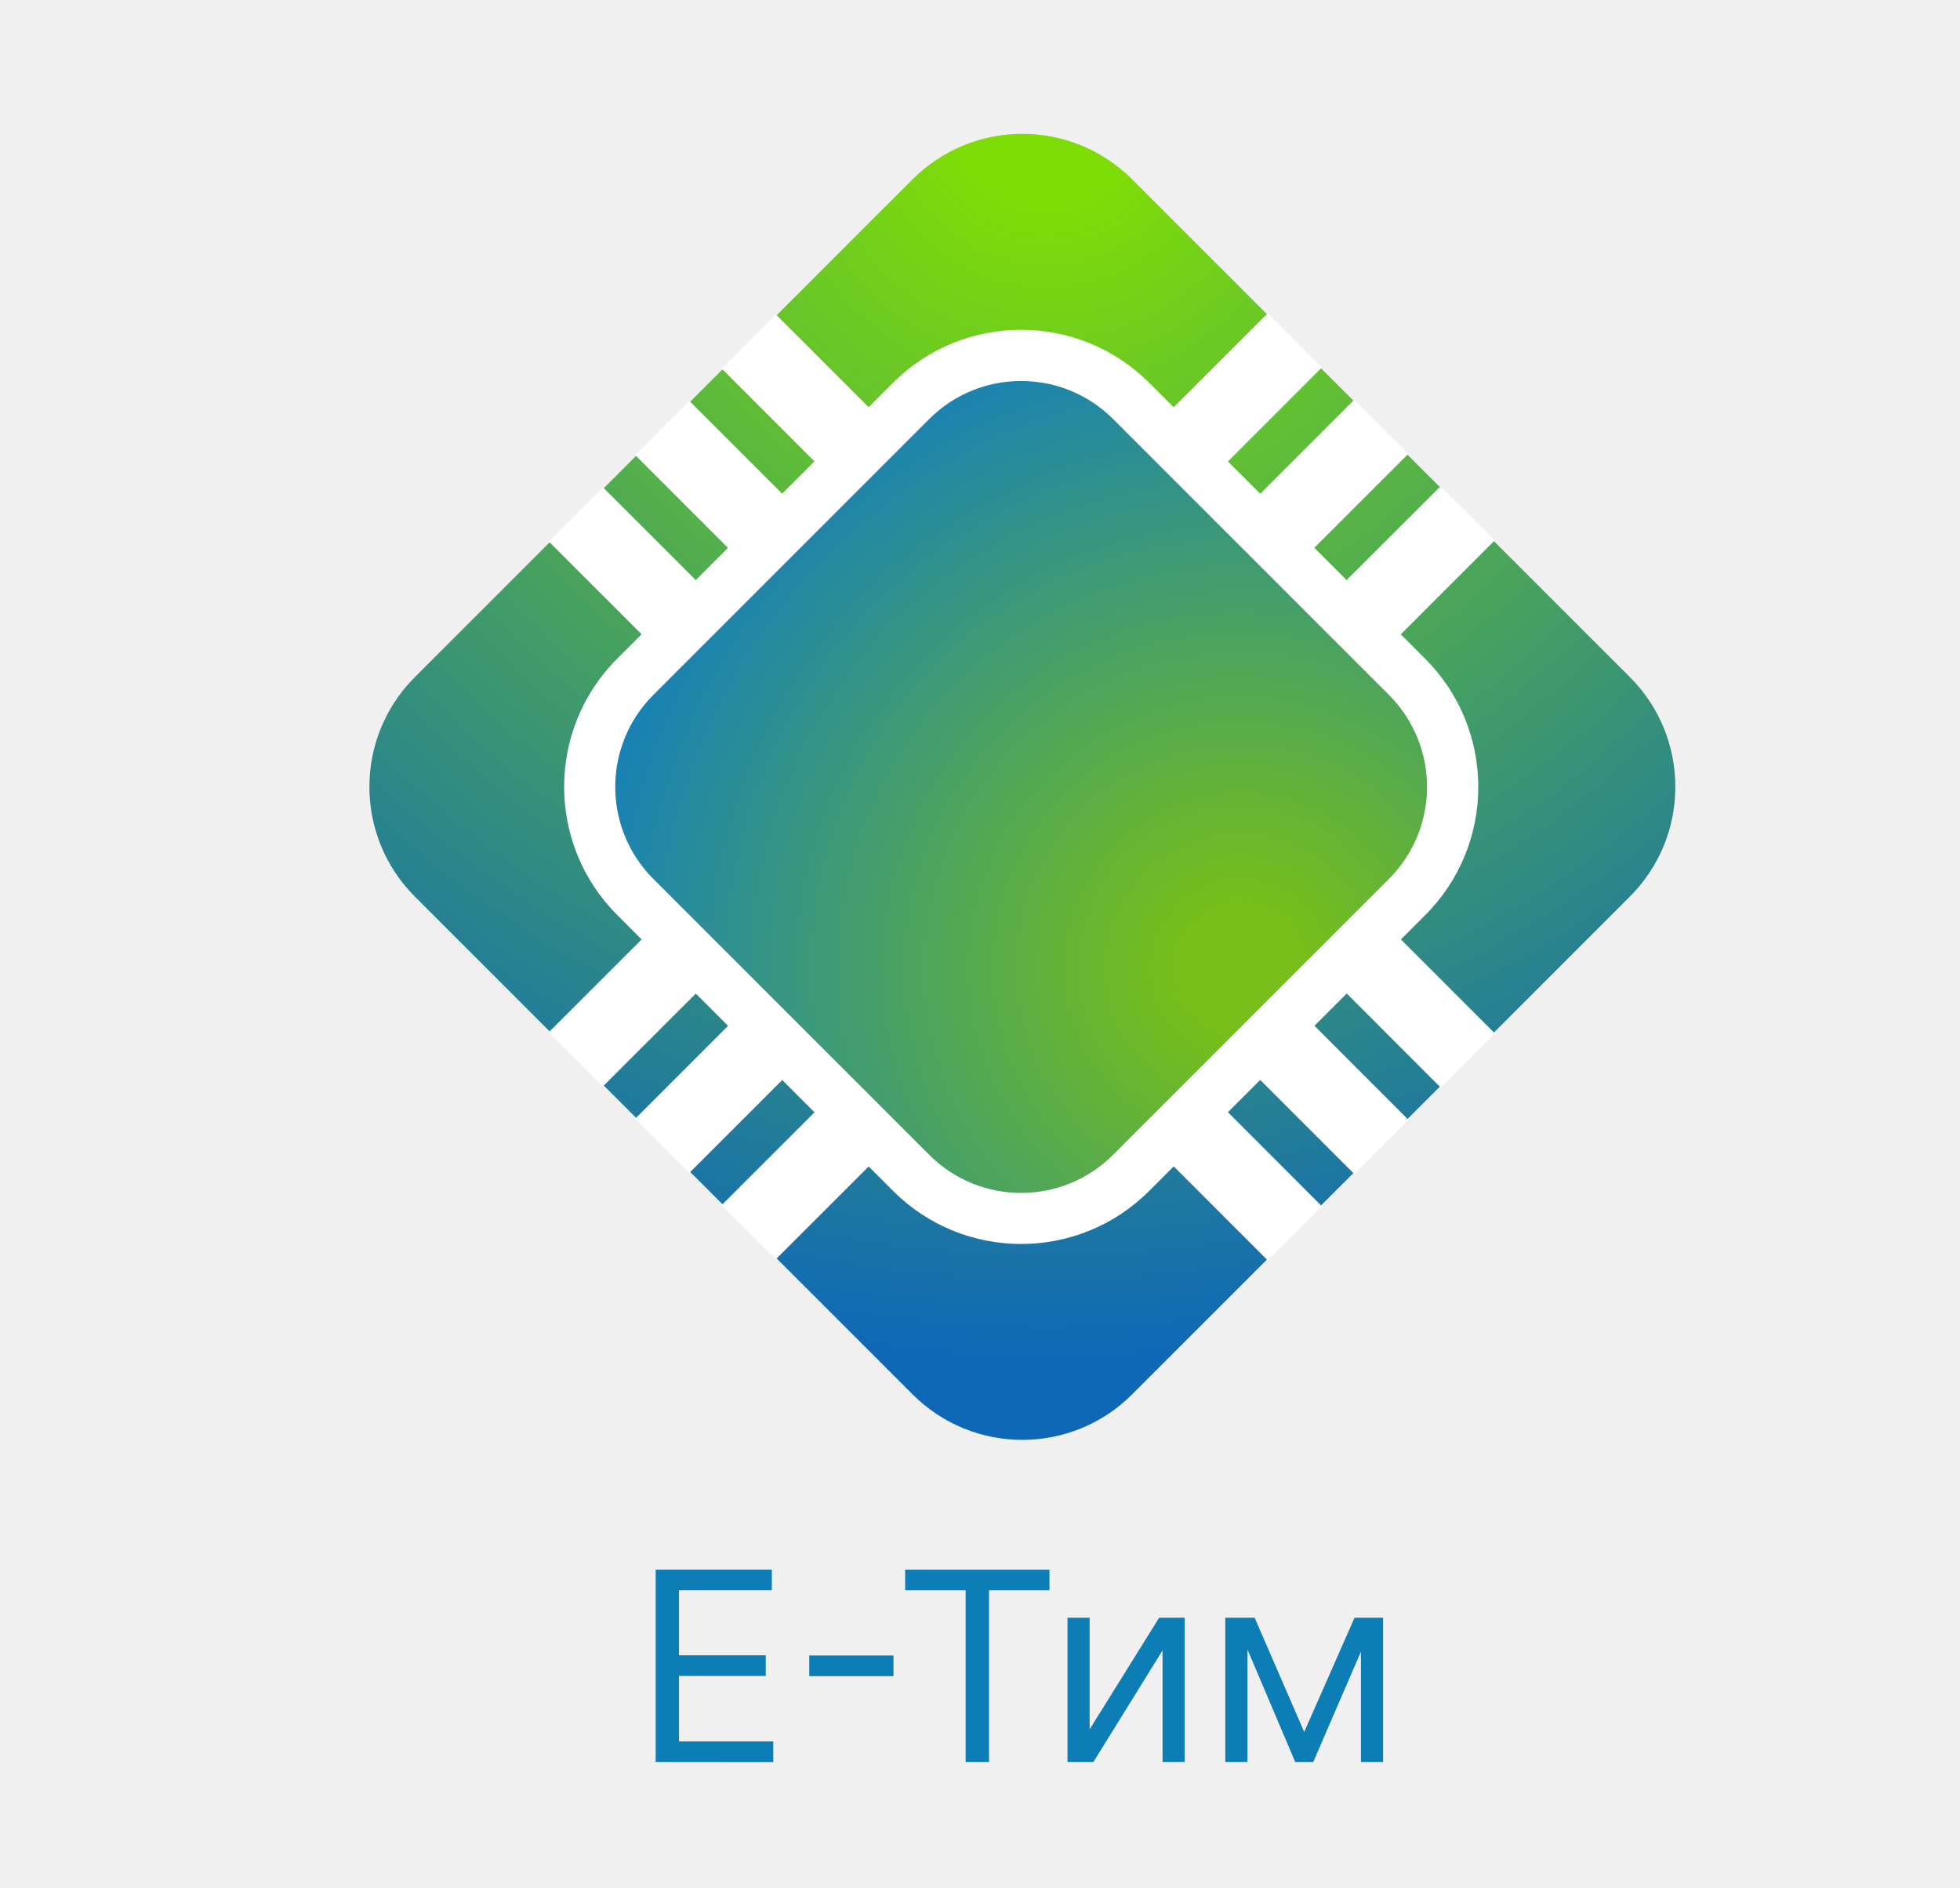
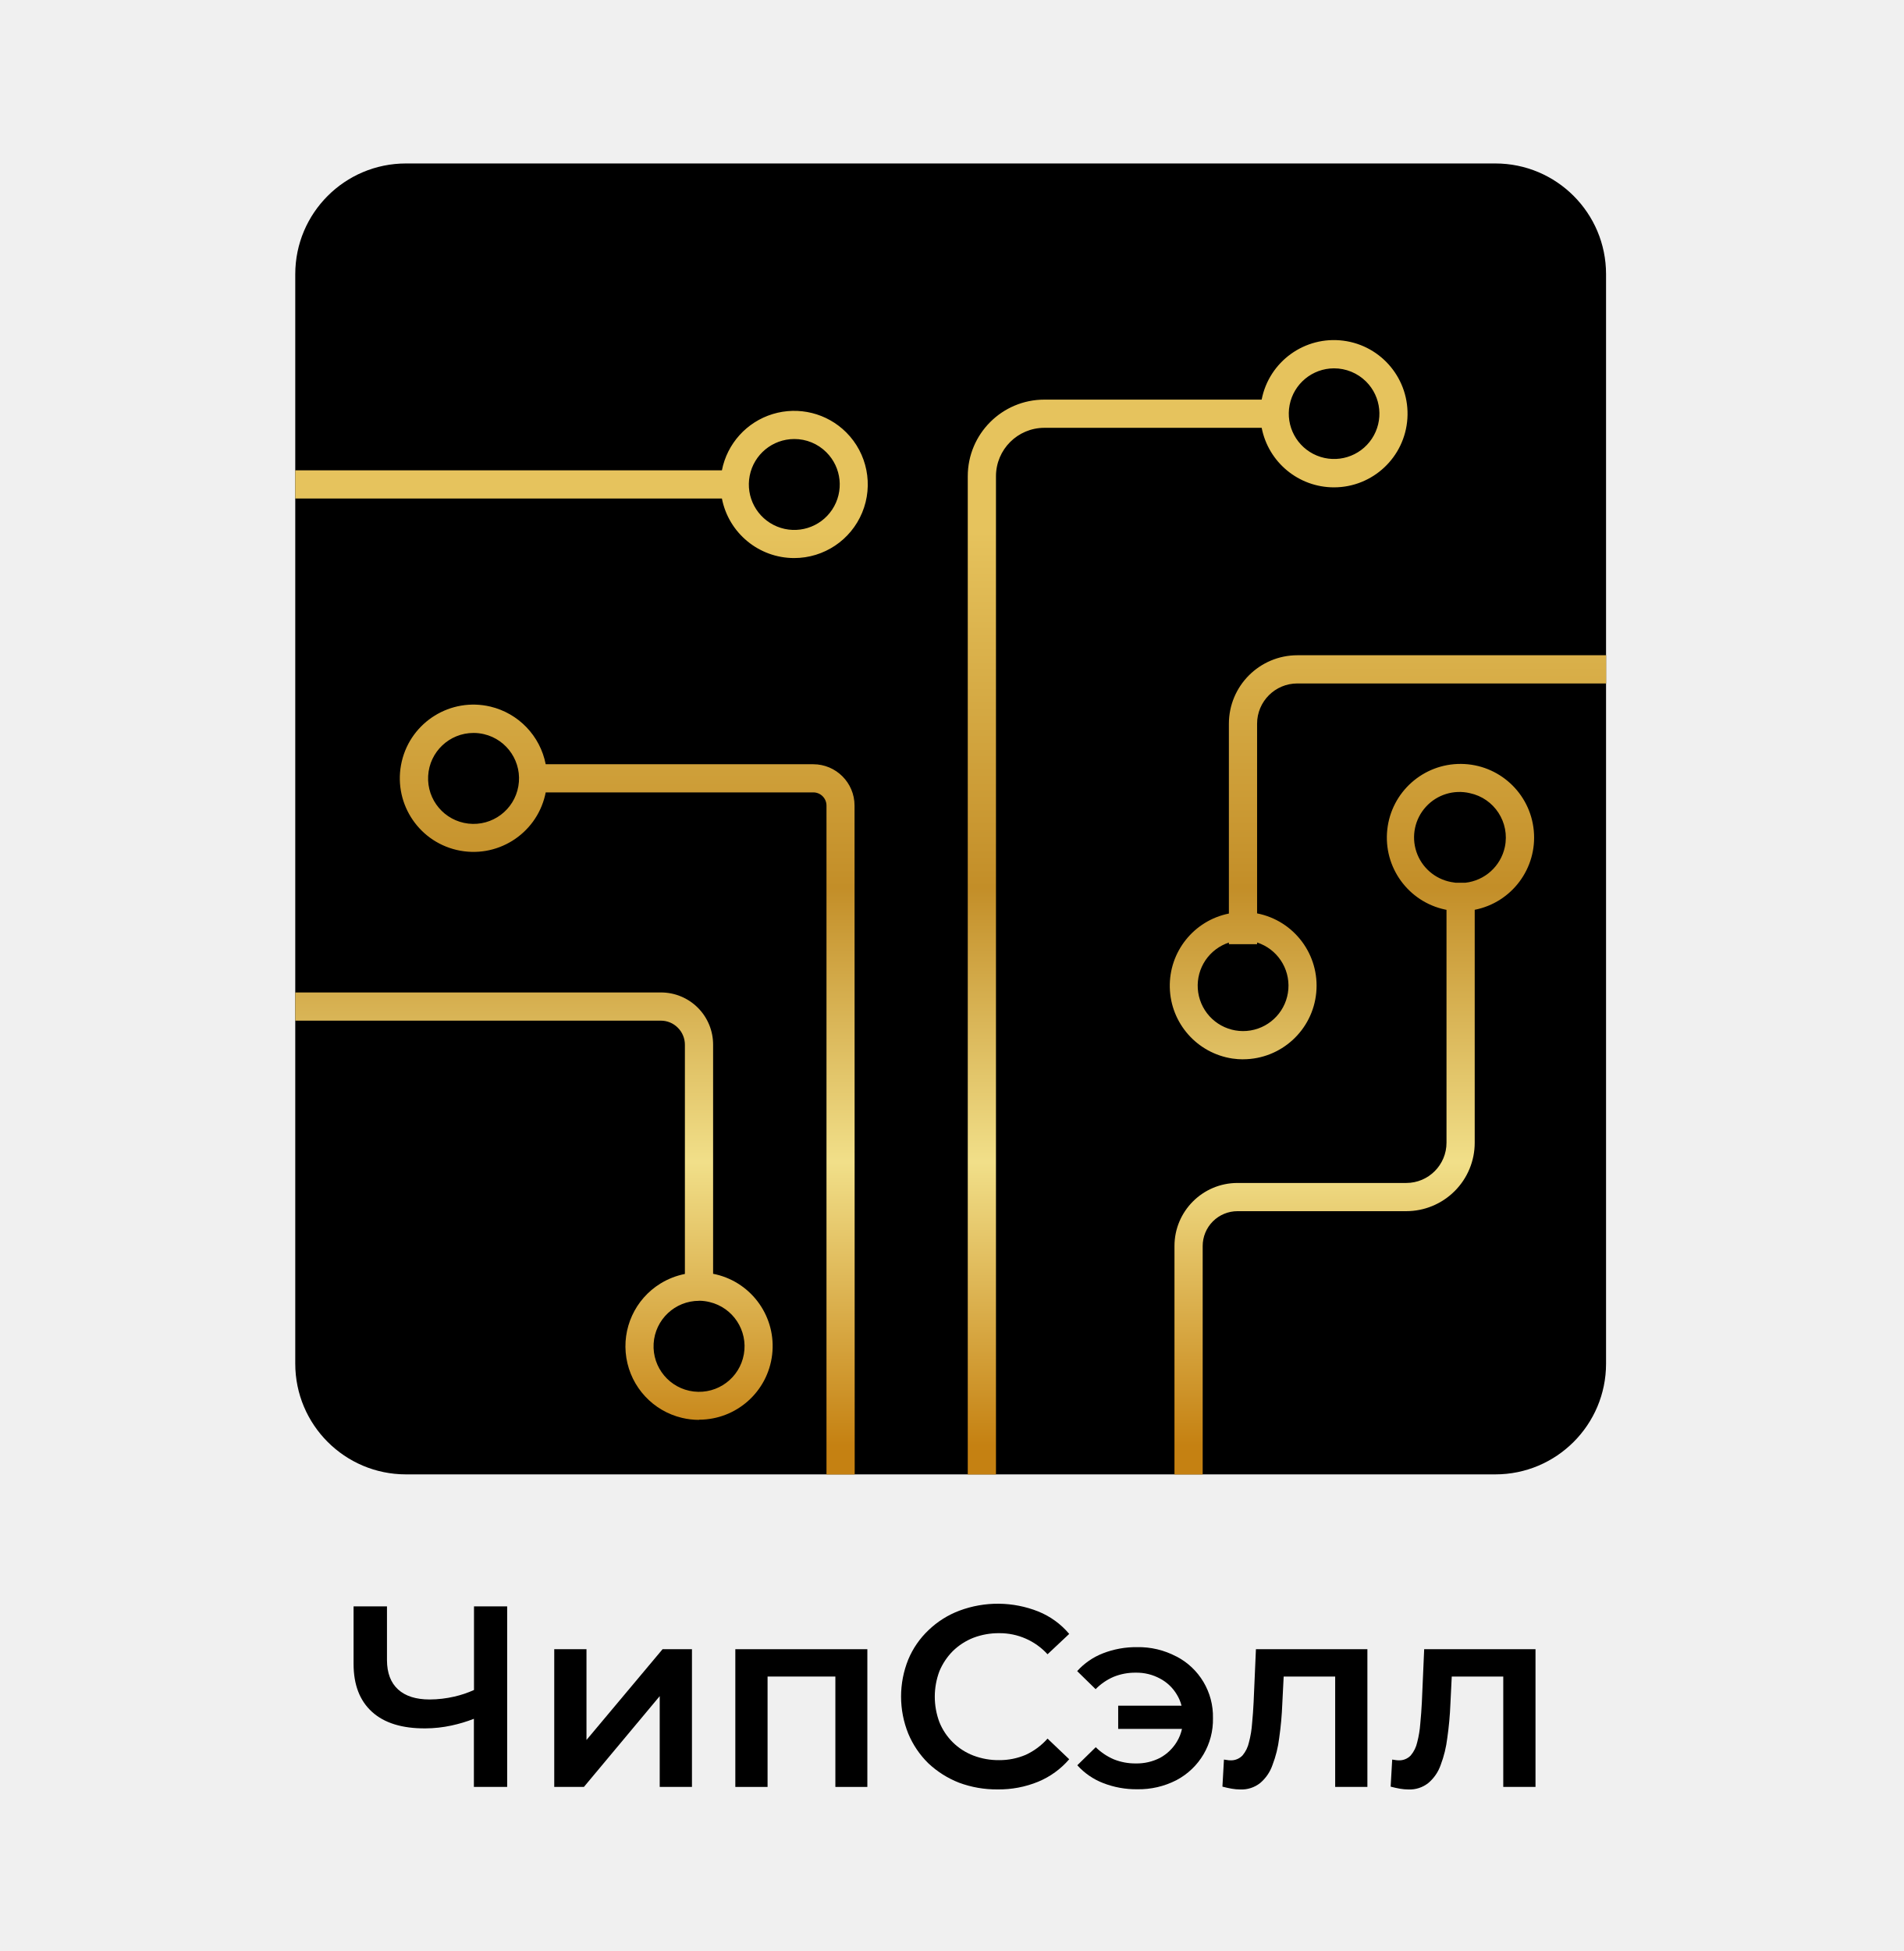
- <svg xmlns="http://www.w3.org/2000/svg" id="Layer_1" data-name="Layer 1" viewBox="0 0 838 807">
+ <svg xmlns="http://www.w3.org/2000/svg" id="Layer_1" data-name="Layer 1" viewBox="0 0 722 740">
  <defs>
-     <style>.cls-1{fill:#0d7db5;}.cls-2{fill:url(#radial-gradient);}.cls-3{fill:url(#radial-gradient-2);}.cls-4{fill:#fff;}</style>
-     <radialGradient id="radial-gradient" cx="120.86" cy="824.71" r="1" gradientTransform="matrix(379.66, 379.66, 379.66, -379.66, -358547.49, 267269.3)" gradientUnits="userSpaceOnUse">
-       <stop offset="0.08" stop-color="#7edc07" />
-       <stop offset="1" stop-color="#0f68b7" />
-     </radialGradient>
-     <radialGradient id="radial-gradient-2" cx="120.64" cy="824.84" r="1" gradientTransform="matrix(337.83, 0, 0, -337.83, -40225.65, 279069.78)" gradientUnits="userSpaceOnUse">
-       <stop offset="0.08" stop-color="#76bf19" />
-       <stop offset="1" stop-color="#0373d8" />
-     </radialGradient>
+     <style>.cls-1{fill:url(#linear-gradient);}</style>
+     <linearGradient id="linear-gradient" x1="360.63" y1="538.52" x2="360.63" y2="191.59" gradientTransform="matrix(1, 0, 0, -1, 0, 739.89)" gradientUnits="userSpaceOnUse">
+       <stop offset="0" stop-color="#e6c35d" />
+       <stop offset="0.39" stop-color="#c38e28" />
+       <stop offset="0.69" stop-color="#f1df89" />
+       <stop offset="1" stop-color="#c58112" />
+     </linearGradient>
  </defs>
-   <path class="cls-1" d="M280.34,753.29V671.05H330v8.83H290.3v27.79h37.1v8.84H290.3v28h40.31v8.83Z" />
-   <path class="cls-1" d="M382,707.75v8.84H346v-8.84Z" />
-   <path class="cls-1" d="M387,679.88v-8.83h61.69v8.83H422.86v73.41h-10V679.88Z" />
-   <path class="cls-1" d="M465.88,739.32l29.72-47.71h10.92v61.68h-9.47V705.58l-29.56,47.71H456.41V691.61h9.47Z" />
-   <path class="cls-1" d="M557.61,740.44l21.53-48.83h9l-26.66,61.68h-7.71l-26.18-61.68h8.83Zm-24.25-48.83v61.68h-9.48V691.61Zm48.51,61.68V691.61h9.47v61.68Z" />
-   <path class="cls-2" d="M696.87,289.49,484,76.64a66.33,66.33,0,0,0-93.8,0L177.36,289.49a66.33,66.33,0,0,0,0,93.8L390.21,596.15a66.33,66.33,0,0,0,93.8,0L696.87,383.29A66.33,66.33,0,0,0,696.87,289.49Z" />
-   <path class="cls-3" d="M389.58,171.35l-118,118a66.5,66.5,0,0,0,0,94l118,118a66.5,66.5,0,0,0,94,0l118-118a66.5,66.5,0,0,0,0-94l-118-118A66.5,66.5,0,0,0,389.58,171.35Z" />
-   <path class="cls-4" d="M616,465l23.16-23.16-40.2-40.21,10.45-10.45a77.5,77.5,0,0,0,0-109.47L598.9,271.2,639.1,231l-23.16-23.16L575.74,248l-13.8-13.8L602.15,194,579,170.88l-40.21,40.2L525,197.29l40.2-40.21L542,133.92l-40.2,40.21-10.5-10.5a77.5,77.5,0,0,0-109.47,0l-10.45,10.45-39.69-39.69-23.16,23.16,39.69,39.69-13.82,13.82-39.69-39.69-23.16,23.16,39.69,39.69L297.48,248l-39.7-39.68-23.16,23.16,39.7,39.68-10.49,10.49a77.5,77.5,0,0,0,0,109.47l10.5,10.5-39.69,39.68,23.16,23.16,39.69-39.68,13.79,13.79-39.69,39.69,23.16,23.16,39.69-39.69,13.8,13.8-39.69,39.68,23.16,23.16L371.4,498.7l10.46,10.46a77.41,77.41,0,0,0,109.47,0l10.5-10.51L542,538.85l23.16-23.16L525,475.5l13.8-13.8L579,501.9l23.16-23.16L562,438.54l13.8-13.8ZM475.89,493.72a55.56,55.56,0,0,1-78.59,0l-118-118a55.63,55.63,0,0,1,0-78.59l118-118h0a55.63,55.63,0,0,1,78.59,0l118,118a55.65,55.65,0,0,1,0,78.59Z" />
+   <path d="M567.22,62H154a42,42,0,0,0-42,42V517.22a42,42,0,0,0,42,42H567.22a42,42,0,0,0,42-42V104A42,42,0,0,0,567.22,62Z" />
+   <path class="cls-1" d="M377.8,559.27H367.1V180.64a29.07,29.07,0,0,1,29.07-29.07h82.41A27.93,27.93,0,1,1,506,184.85h0a27.95,27.95,0,0,1-27.41-22.58H396.17a18.37,18.37,0,0,0-18.37,18.37ZM506,139.71a17.19,17.19,0,1,0,12.18,5A17.21,17.21,0,0,0,506,139.71ZM456.21,559.27h-10.7V472.61a23.92,23.92,0,0,1,23.92-23.92h64a15.27,15.27,0,0,0,15.27-15.28V345.1l-.49-.1a27.93,27.93,0,1,1,11.19.08V433.4a25.9,25.9,0,0,1-7.61,18.38,26,26,0,0,1-18.36,7.61h-64a13.21,13.21,0,0,0-13.22,13.22Zm96-224.45h3.62a17.27,17.27,0,0,0,15-13.56,17.23,17.23,0,0,0-13.27-20.42h0a17.23,17.23,0,1,0-7.16,33.7C551,334.66,551.58,334.75,552.17,334.82Zm-228,224.45h-10.7V305.55a5,5,0,0,0-5-5H207c-.06.33-.14.66-.21,1A27.93,27.93,0,1,1,186,268h0a28,28,0,0,1,21,21.87H308.48a15.67,15.67,0,0,1,15.67,15.67ZM179.59,278a17.25,17.25,0,1,0,4,.46h0A17.26,17.26,0,0,0,179.59,278Zm85.58,260.55a28.13,28.13,0,0,1-6.46-.76,27.93,27.93,0,0,1-8.19-50.95,28.16,28.16,0,0,1,9.28-3.64V396.34a9,9,0,0,0-.68-3.53,8.9,8.9,0,0,0-2-3,9,9,0,0,0-6.45-2.68H112v-10.7H250.71a19.77,19.77,0,0,1,19.79,19.9v86.81c.38.07.75.15,1.13.24h0a27.93,27.93,0,0,1-6.46,55.1Zm0-45.16a17.26,17.26,0,1,0,4,.47h0A17.16,17.16,0,0,0,265.14,493.36ZM471.59,401.8a28.35,28.35,0,0,1-4.09-.3,27.93,27.93,0,0,1-1.35-55V274.53a26,26,0,0,1,26-26H609.26v10.7H492.12a15.27,15.27,0,0,0-15.27,15.28v71.93a27.93,27.93,0,0,1-5.26,55.34Zm-5.44-44.3a17.32,17.32,0,0,0-4.91,2.56,17.22,17.22,0,1,0,15.61-2.58v.65h-10.7ZM301.26,211.67a27.95,27.95,0,0,1-27.42-22.58H112v-10.7H273.84A27.94,27.94,0,0,1,321,164h0a27.93,27.93,0,0,1-19.75,47.67Zm0-45.15a17.24,17.24,0,1,0,12.18,5h0A17.12,17.12,0,0,0,301.26,166.52Z" />
+   <path d="M179.8,641a38.89,38.89,0,0,1-7.43,2.5A42.33,42.33,0,0,1,163,644.6q-7.83,0-12-3.81t-4.21-11.06V609.29H134.12V631.1q0,11.85,7,18.2t20.25,6.26a47.48,47.48,0,0,0,9.88-1.08,56,56,0,0,0,8.51-2.55v25.84h12.62V609.29H179.8Z" />
+   <polygon points="222.47 659.96 222.47 625.53 210.24 625.53 210.24 677.77 221.49 677.77 250.25 643.33 250.25 677.77 262.48 677.77 262.48 625.53 251.33 625.53 222.47 659.96" />
+   <polygon points="278.93 677.77 291.16 677.77 291.16 635.9 316.88 635.9 316.88 677.77 329.01 677.77 329.01 625.53 278.93 625.53 278.93 677.77" />
+   <path d="M361.46,626.21a23.63,23.63,0,0,1,7.73-5,27,27,0,0,1,9.88-1.76,24.56,24.56,0,0,1,18.29,8l8.22-7.72a29.92,29.92,0,0,0-11.74-8.51,41.56,41.56,0,0,0-29.93-.3,34.31,34.31,0,0,0-11.65,7.34,32.63,32.63,0,0,0-7.72,11.15,37.57,37.57,0,0,0,0,28.17,34.17,34.17,0,0,0,7.63,11.25,36.27,36.27,0,0,0,11.64,7.34,40.9,40.9,0,0,0,14.57,2.54,39.27,39.27,0,0,0,15.46-2.93,31.37,31.37,0,0,0,11.74-8.51l-8.22-7.83a25,25,0,0,1-8.31,6.17,25.34,25.34,0,0,1-10,2,26.75,26.75,0,0,1-9.88-1.76,22.6,22.6,0,0,1-12.82-12.62,27.53,27.53,0,0,1,0-19.37A23.9,23.9,0,0,1,361.46,626.21Z" />
+   <path d="M446.17,628.27a30.54,30.54,0,0,0-14.87-3.52,34.53,34.53,0,0,0-12.91,2.34,25.64,25.64,0,0,0-9.79,6.75l7,6.85a21.29,21.29,0,0,1,6.84-4.69,21.63,21.63,0,0,1,8.32-1.57,18.66,18.66,0,0,1,9.29,2.25,16.19,16.19,0,0,1,6.36,6.06,15.24,15.24,0,0,1,1.78,4.21H424.16v8.81h24.2a15.94,15.94,0,0,1-1.9,4.79,16.87,16.87,0,0,1-6.36,6.16,19.28,19.28,0,0,1-9.29,2.15,21.81,21.81,0,0,1-8.32-1.56,22.16,22.16,0,0,1-6.84-4.6l-7,6.85a25.64,25.64,0,0,0,9.79,6.75,34.53,34.53,0,0,0,12.91,2.35,31.19,31.19,0,0,0,14.87-3.43,25.94,25.94,0,0,0,13.89-23.57,25.67,25.67,0,0,0-13.89-23.38Z" />
+   <path d="M475.53,645.68c-.13,2.67-.32,5.35-.58,8a38,38,0,0,1-1.18,7.14,11.61,11.61,0,0,1-2.44,5,6,6,0,0,1-4.7,1.86,6.19,6.19,0,0,1-1.08-.1l-1.27-.19-.58,10.27c1.24.32,2.41.59,3.52.78a19.23,19.23,0,0,0,3.23.29A11.38,11.38,0,0,0,478,676.3a15.57,15.57,0,0,0,4.69-6.85,42.61,42.61,0,0,0,2.55-10.27,125.21,125.21,0,0,0,1.17-12.91l.52-10.37h19.54v41.87h12.22V625.53H476.41Z" />
+   <path d="M540.23,625.53l-.88,20.15c-.13,2.67-.33,5.35-.59,8a38.85,38.85,0,0,1-1.17,7.14,11.62,11.62,0,0,1-2.45,5,6,6,0,0,1-4.69,1.86,6.11,6.11,0,0,1-1.08-.1l-1.27-.19-.59,10.27c1.24.32,2.41.59,3.52.78a19.32,19.32,0,0,0,3.23.29,11.34,11.34,0,0,0,7.53-2.44,15.66,15.66,0,0,0,4.7-6.85A43.09,43.09,0,0,0,549,659.18a125.1,125.1,0,0,0,1.18-12.91l.51-10.37h19.54v41.87h12.23V625.53Z" />
</svg>
